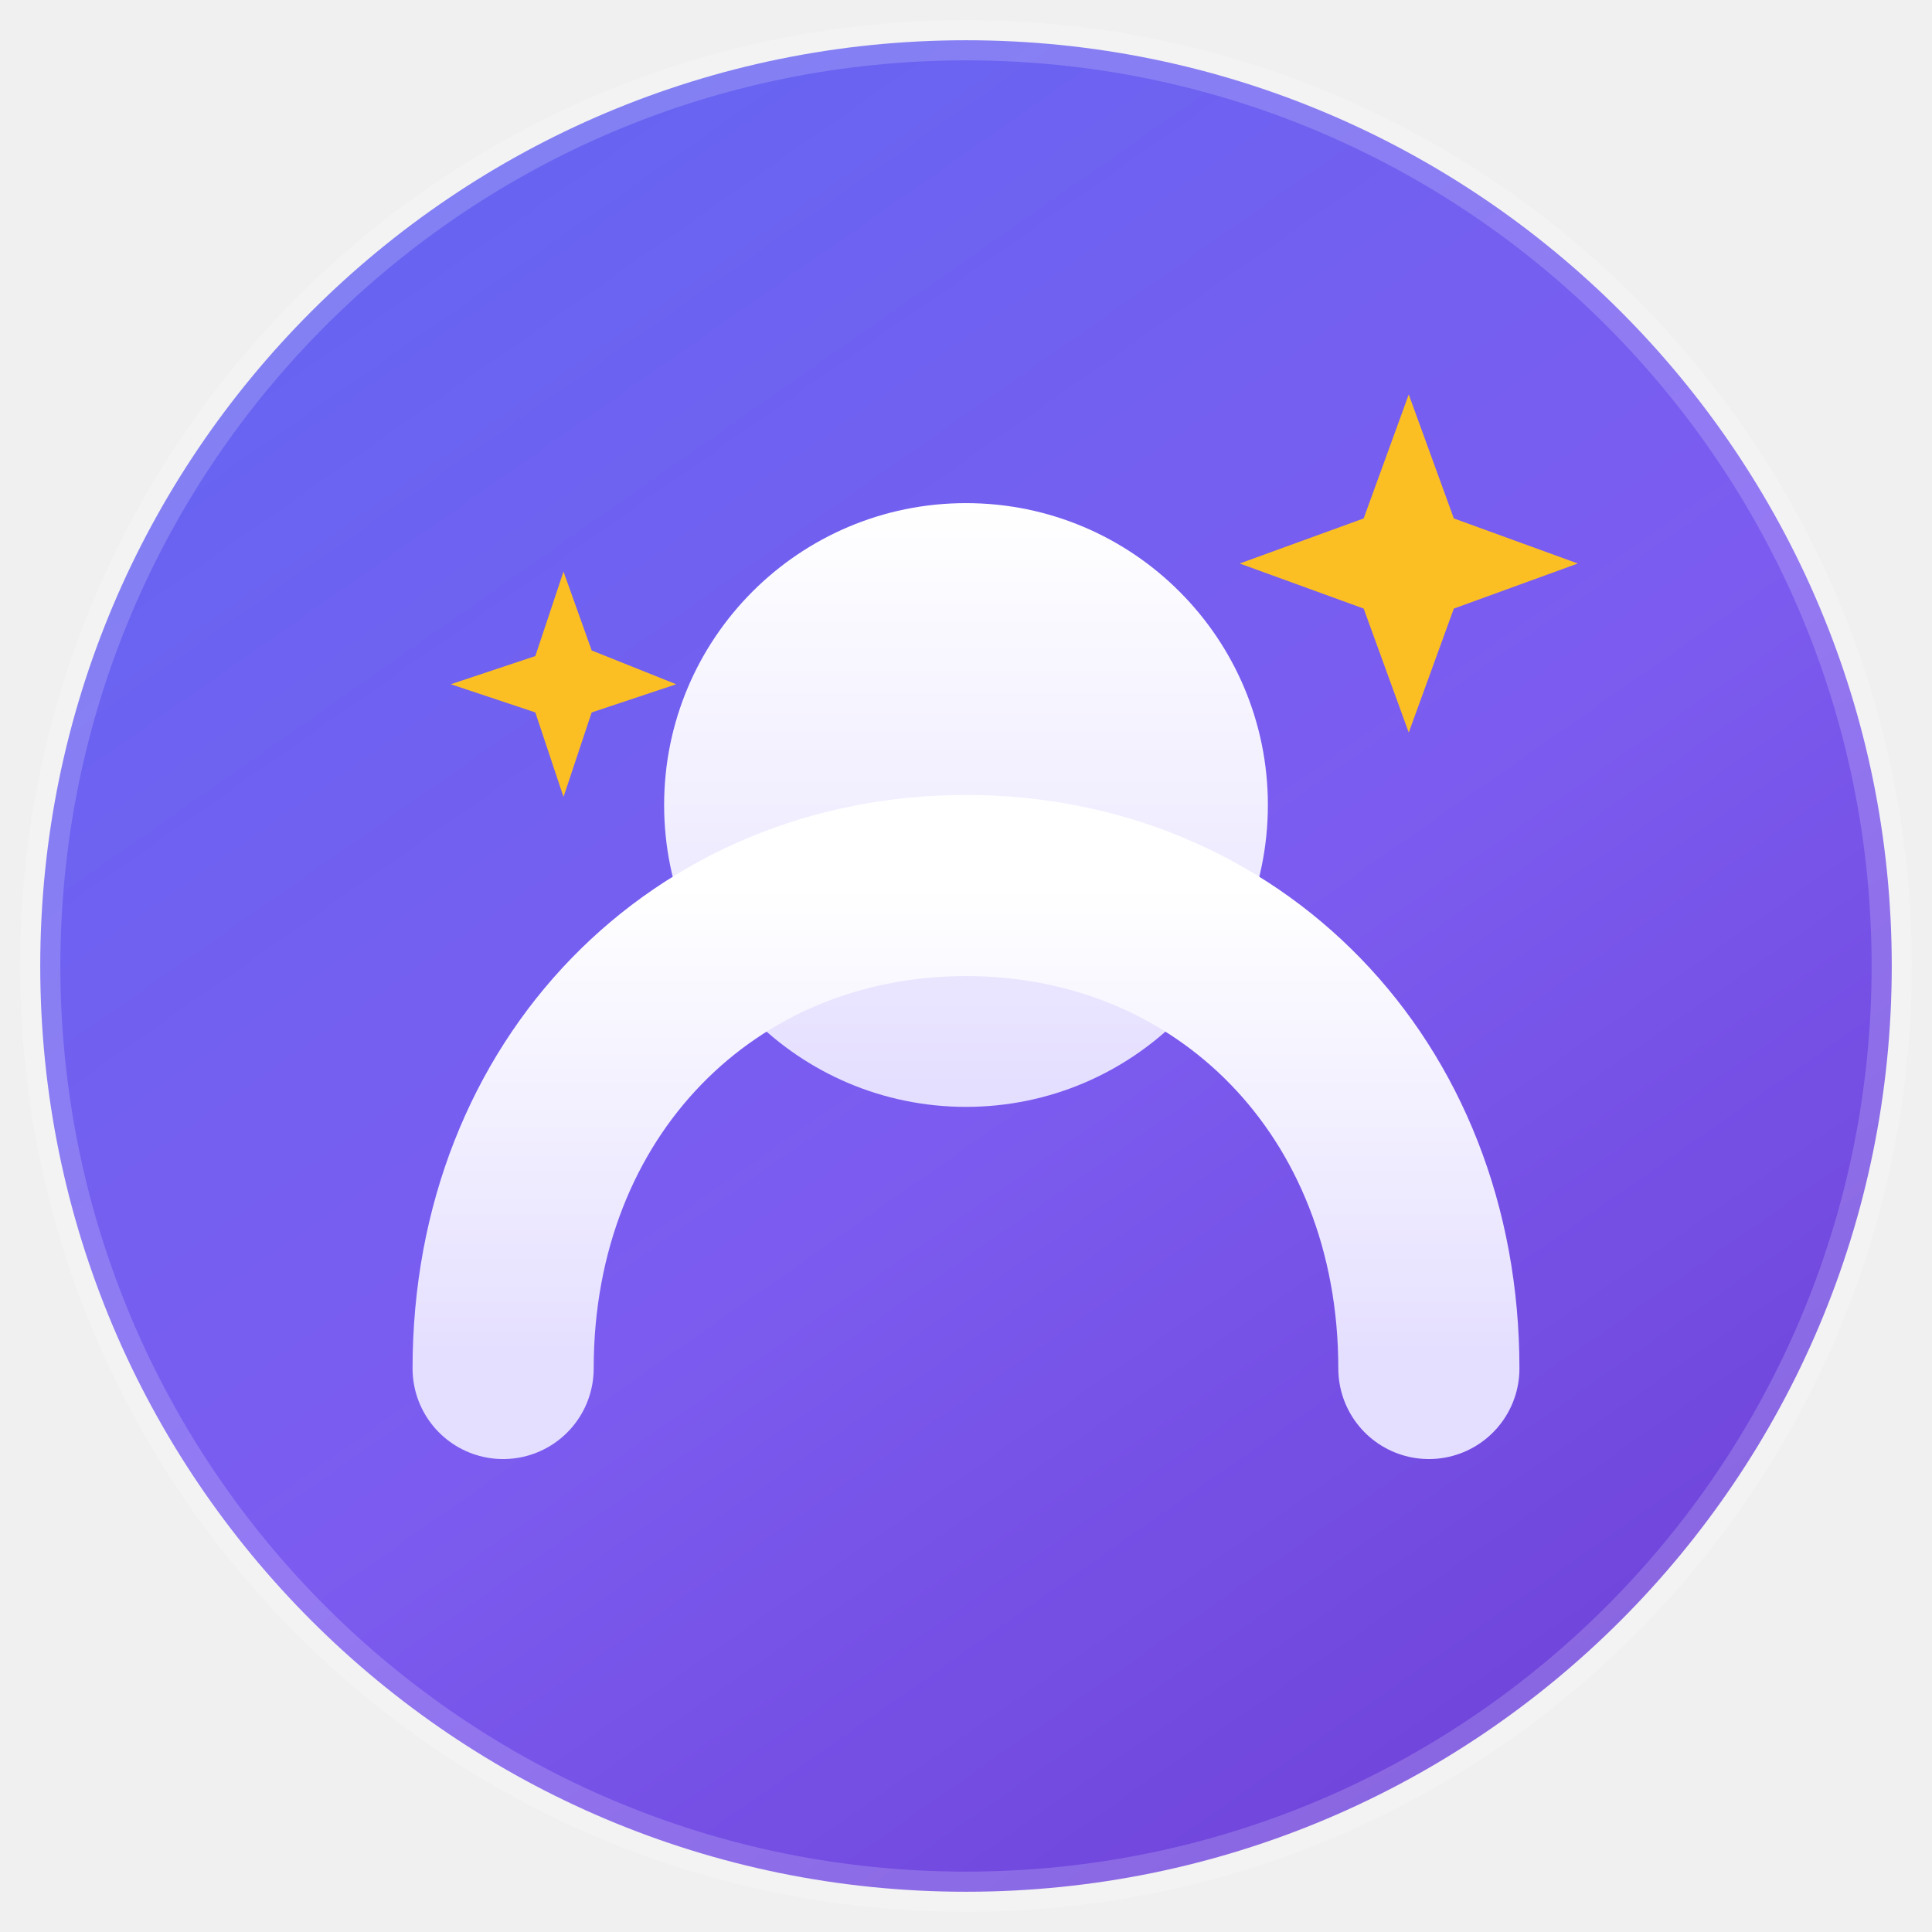
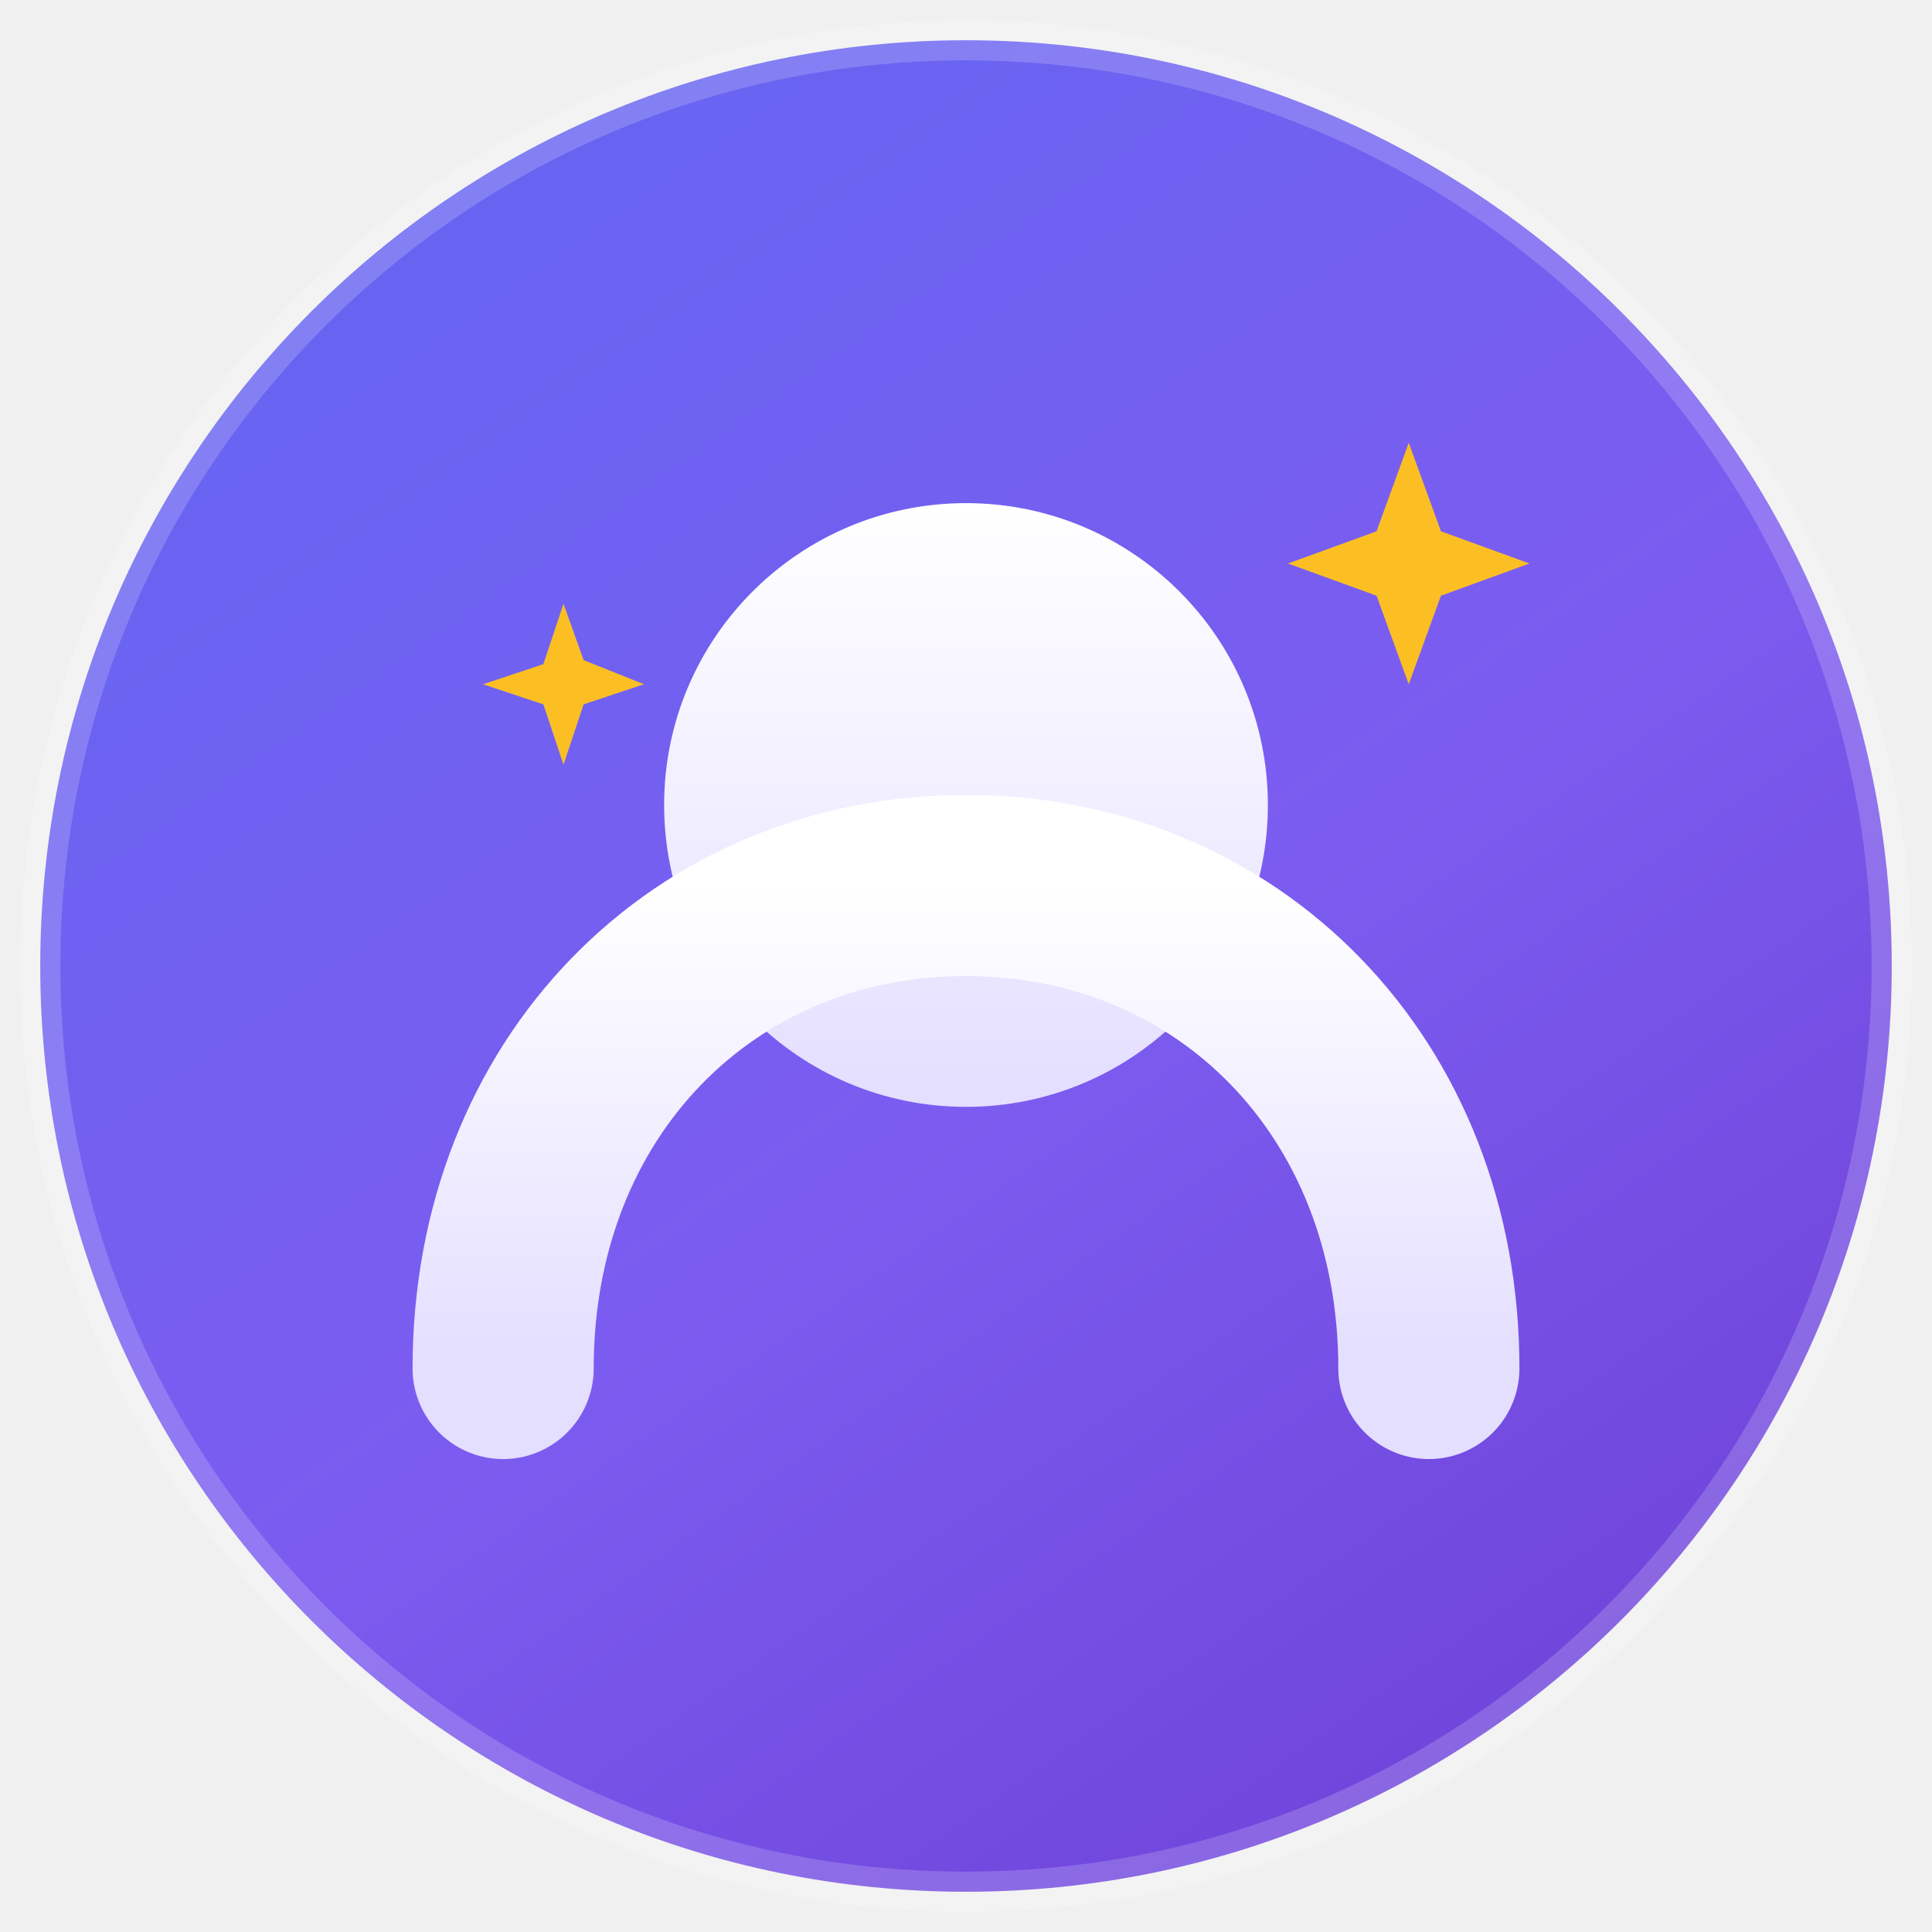
<svg xmlns="http://www.w3.org/2000/svg" viewBox="0 0 96 96" width="96" height="96" role="img" aria-label="AI-interview">
-   <g>
-     <animateTransform attributeName="transform" attributeType="XML" values="0 0; 0 -20; 0 0; 0 20; 0 0" keyTimes="0;0.25;0.5;0.75;1" dur="4.2s" repeatCount="indefinite" />
-     <defs>
-       <linearGradient id="sea" x1="0.15" y1="0" x2="0.85" y2="1">
-         <stop offset="0" stop-color="#6366f1" />
-         <stop offset="0.55" stop-color="#7c5cf0" />
-         <stop offset="1" stop-color="#6d3fd6" />
-       </linearGradient>
-       <linearGradient id="belly" x1="0" y1="0" x2="0" y2="1">
-         <stop offset="0" stop-color="#ffffff" />
-         <stop offset="1" stop-color="#e4deff" />
-       </linearGradient>
-     </defs>
-     <circle cx="48" cy="48" r="46" fill="url(#sea)" />
-     <circle cx="48" cy="48" r="46" fill="none" stroke="#ffffff" stroke-opacity="0.18" stroke-width="2" />
-     <circle cx="48" cy="40" r="15" fill="url(#belly)" />
-     <path d="M25 68c0-14 10-24 23-24s23 10 23 24" fill="none" stroke="url(#belly)" stroke-width="9" stroke-linecap="round" />
-     <g transform="translate(70 28) scale(1.4) translate(-70 -28)">
-       <path d="M70 22l1.6 4.4L76 28l-4.4 1.6L70 34l-1.6-4.4L64 28l4.4-1.6L70 22z" fill="#fbbf24">
-         <animate attributeName="opacity" values="1;0.1;1" keyTimes="0;0.5;1" dur="3.6s" begin="0" repeatCount="indefinite" />
-       </path>
-     </g>
-     <g transform="translate(28 34) scale(1.4) translate(-28 -34)">
-       <path d="M28 30l1 2.8L32 34l-3 1L28 38l-1-3-3-1 3-1 1-3z" fill="#fbbf24">
-         <animate attributeName="opacity" values="1;0.1;1" keyTimes="0;0.5;1" dur="3.6s" begin="1.8" repeatCount="indefinite" />
-       </path>
+   <g transform="translate(48 48)">
+     <g>
+       <animateTransform attributeName="transform" type="scale" values="1;0.87;1" keyTimes="0;0.5;1" dur="4.2s" repeatCount="indefinite" />
+       <g transform="translate(-48 -48)">
+         <defs>
+           <linearGradient id="sea" x1="0.15" y1="0" x2="0.85" y2="1">
+             <stop offset="0" stop-color="#6366f1" />
+             <stop offset="0.55" stop-color="#7c5cf0" />
+             <stop offset="1" stop-color="#6d3fd6" />
+           </linearGradient>
+           <linearGradient id="belly" x1="0" y1="0" x2="0" y2="1">
+             <stop offset="0" stop-color="#ffffff" />
+             <stop offset="1" stop-color="#e4deff" />
+           </linearGradient>
+         </defs>
+         <circle cx="48" cy="48" r="46" fill="url(#sea)" />
+         <circle cx="48" cy="48" r="46" fill="none" stroke="#ffffff" stroke-opacity="0.18" stroke-width="2" />
+         <circle cx="48" cy="40" r="15" fill="url(#belly)" />
+         <path d="M25 68c0-14 10-24 23-24s23 10 23 24" fill="none" stroke="url(#belly)" stroke-width="9" stroke-linecap="round" />
+         <path d="M70 22l1.6 4.4L76 28l-4.4 1.6L70 34l-1.6-4.4L64 28l4.4-1.6L70 22z" fill="#fbbf24" />
+         <path d="M28 30l1 2.8L32 34l-3 1L28 38l-1-3-3-1 3-1 1-3z" fill="#fbbf24" />
+       </g>
    </g>
  </g>
</svg>
